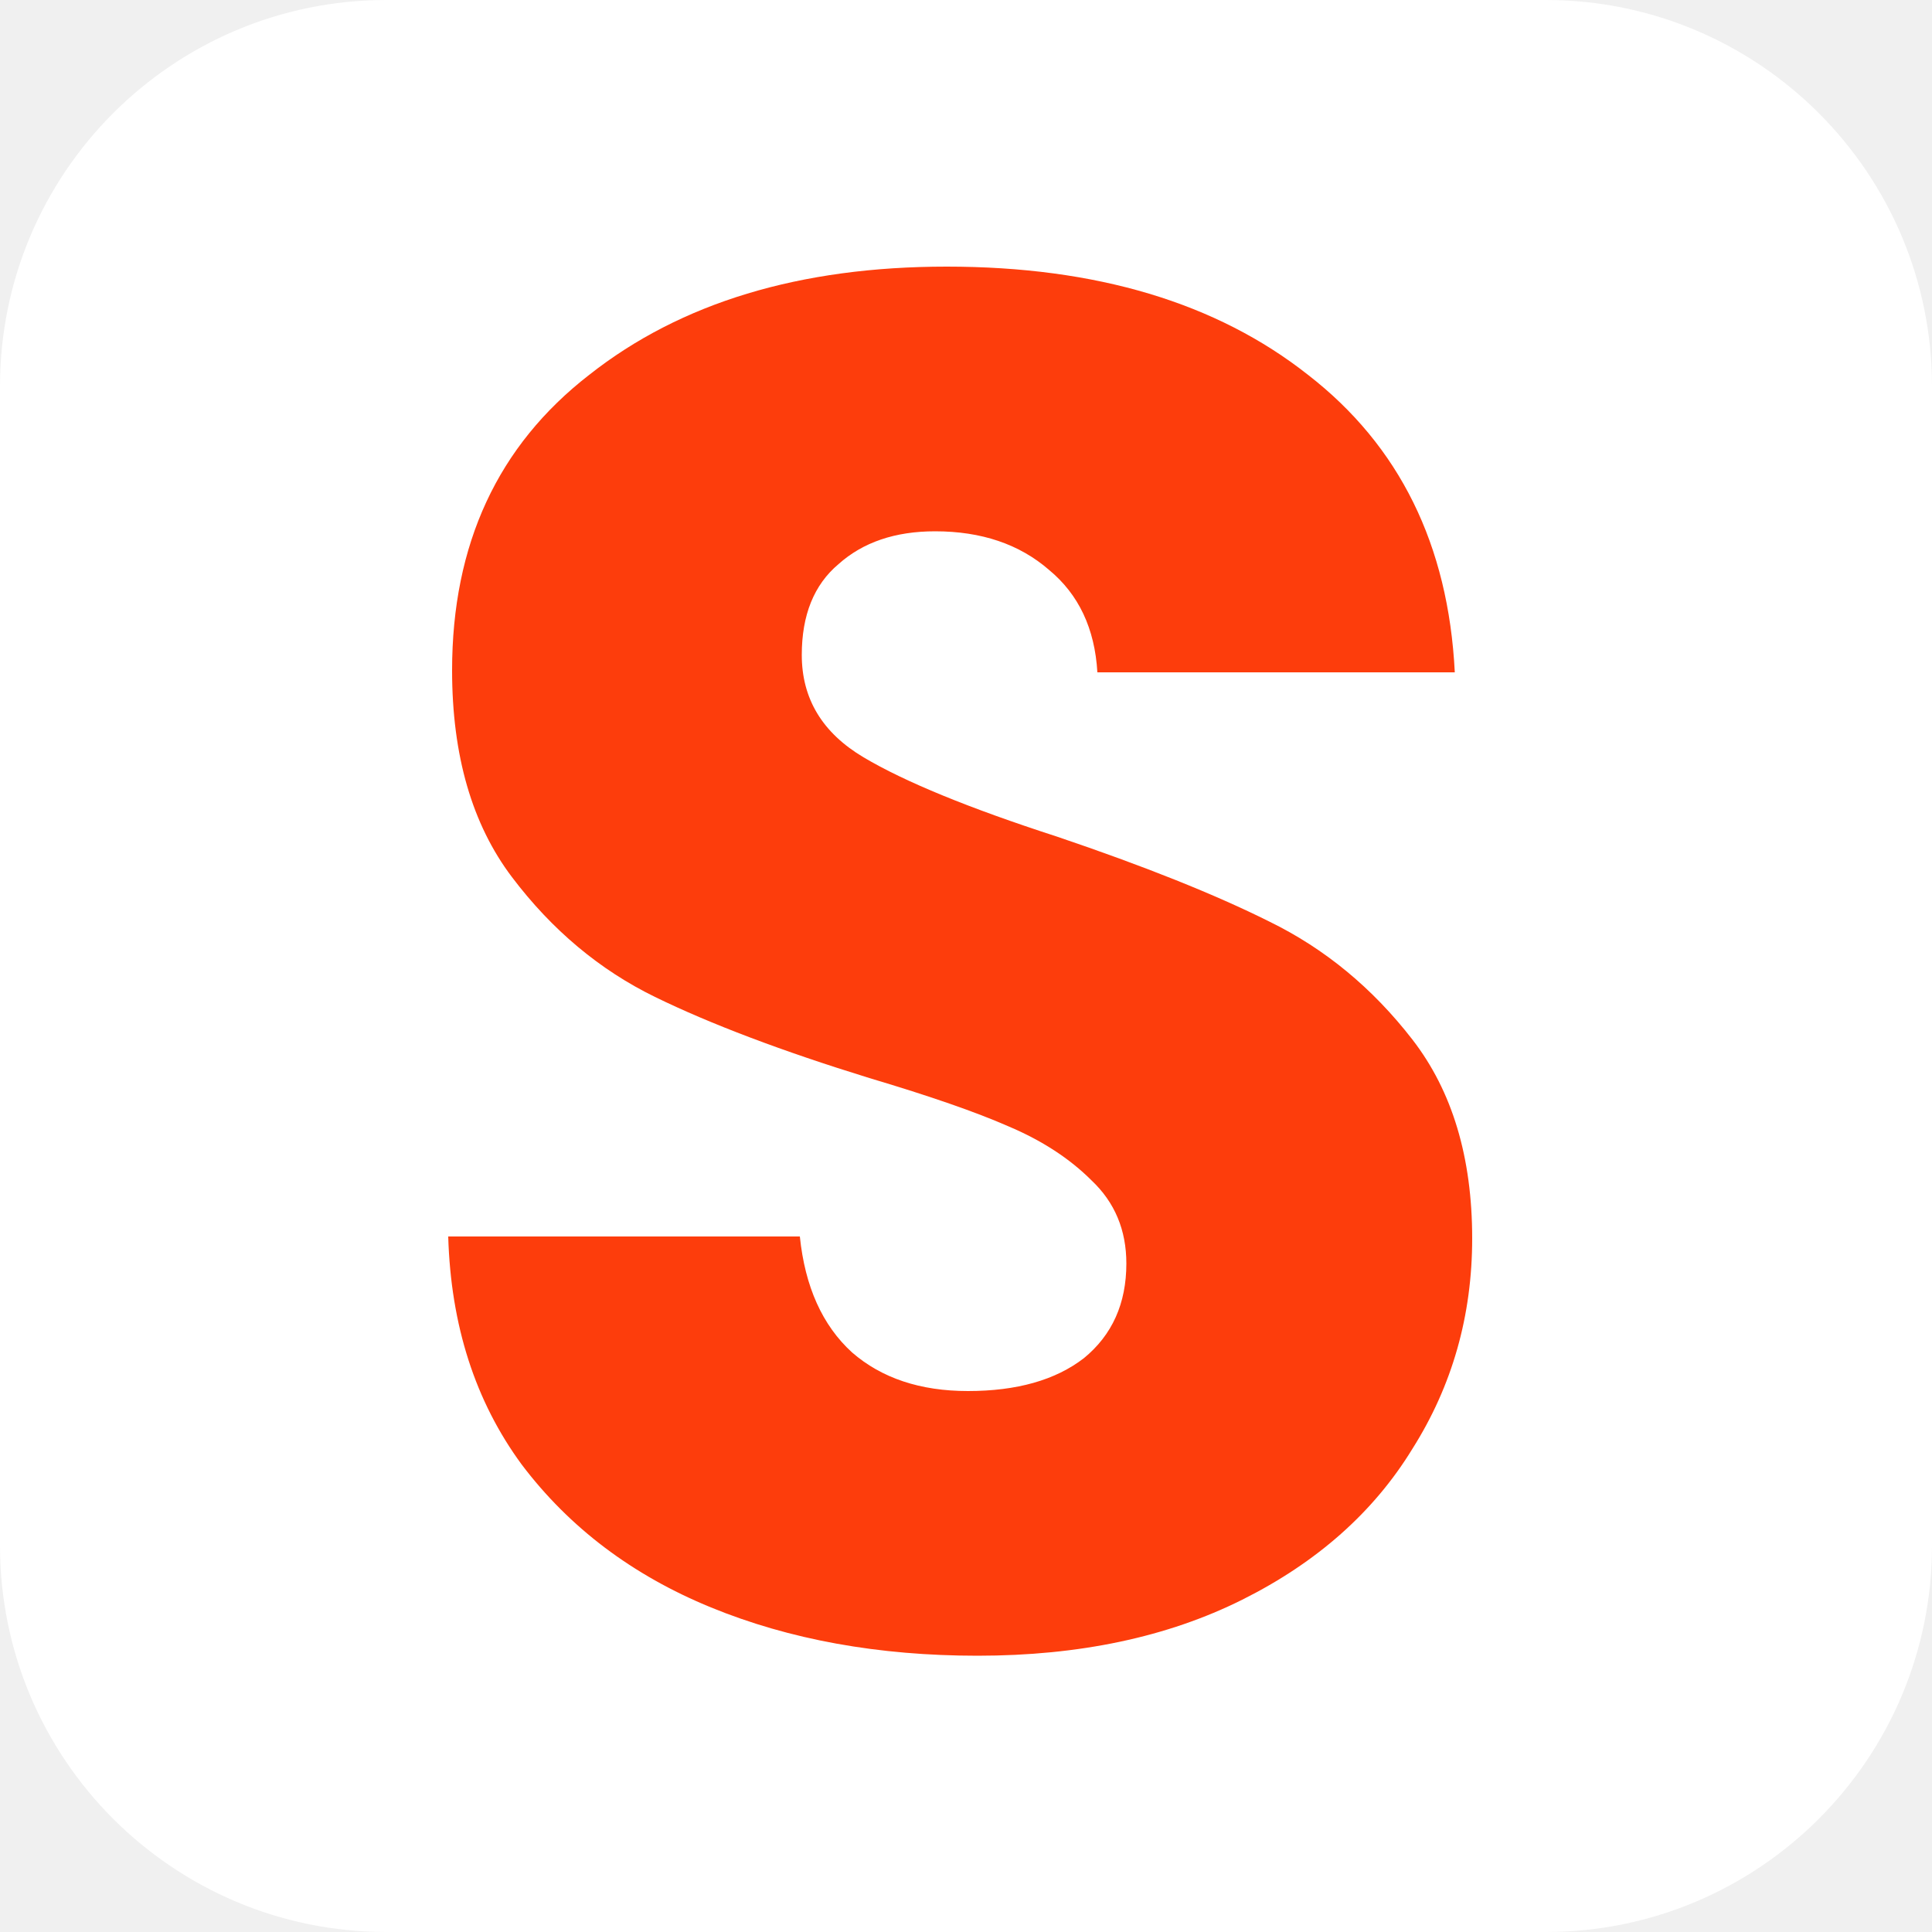
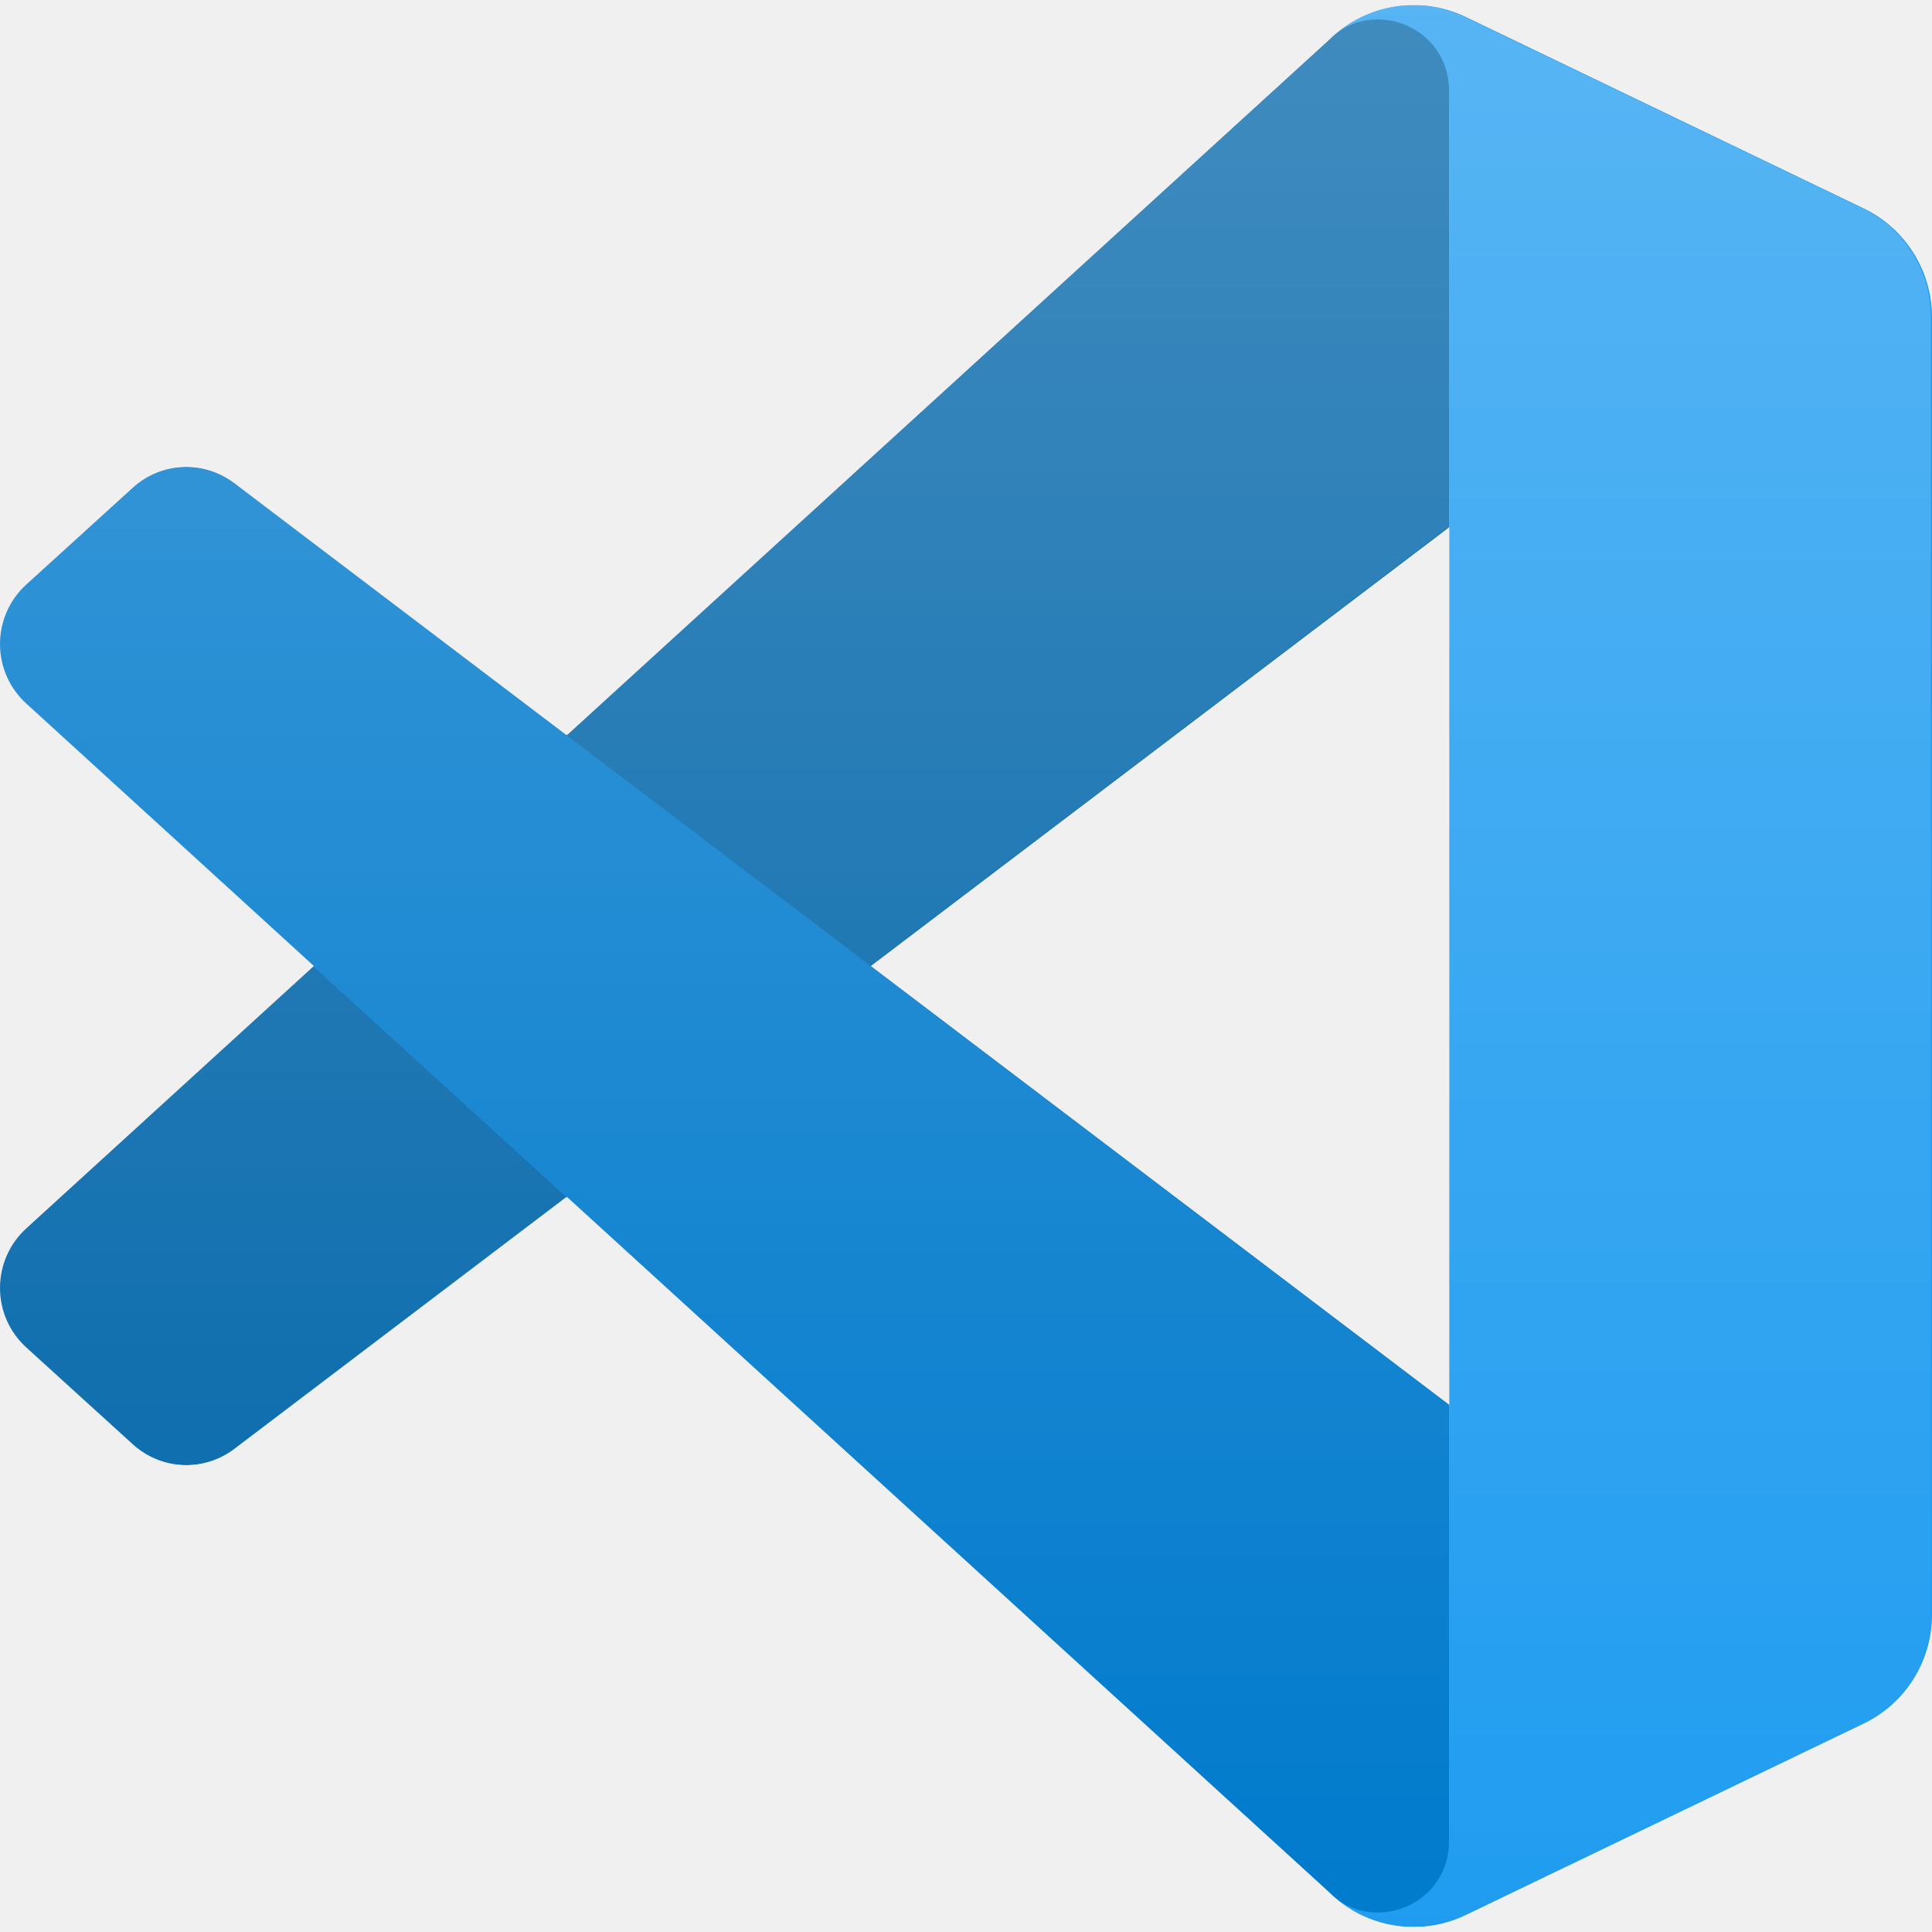
- <svg xmlns="http://www.w3.org/2000/svg" width="100" height="100" viewBox="0 0 100 100" fill="none">
-   <rect width="100" height="100" rx="20" fill="white" />
-   <path d="M50.6 85.7C45.467 85.7 40.867 84.867 36.8 83.2C32.733 81.533 29.467 79.067 27 75.8C24.6 72.533 23.333 68.6 23.2 64H41.4C41.667 66.6 42.567 68.6 44.1 70C45.633 71.333 47.633 72 50.1 72C52.633 72 54.633 71.433 56.1 70.3C57.567 69.1 58.3 67.467 58.3 65.4C58.3 63.667 57.7 62.233 56.5 61.1C55.367 59.967 53.933 59.033 52.2 58.3C50.533 57.567 48.133 56.733 45 55.8C40.467 54.4 36.767 53 33.9 51.6C31.033 50.2 28.567 48.133 26.5 45.4C24.433 42.667 23.4 39.1 23.4 34.7C23.4 28.167 25.767 23.067 30.5 19.4C35.233 15.667 41.4 13.8 49 13.8C56.733 13.8 62.967 15.667 67.7 19.4C72.433 23.067 74.967 28.2 75.3 34.8H56.8C56.667 32.533 55.833 30.767 54.3 29.5C52.767 28.167 50.8 27.5 48.4 27.5C46.333 27.5 44.667 28.067 43.4 29.2C42.133 30.267 41.5 31.833 41.5 33.9C41.5 36.167 42.567 37.933 44.7 39.2C46.833 40.467 50.167 41.833 54.7 43.3C59.233 44.833 62.9 46.3 65.7 47.7C68.567 49.1 71.033 51.133 73.1 53.8C75.167 56.467 76.2 59.9 76.2 64.1C76.2 68.1 75.167 71.733 73.1 75C71.1 78.267 68.167 80.867 64.3 82.8C60.433 84.733 55.867 85.7 50.6 85.7Z" fill="#FD3D0C" />
+ <svg xmlns="http://www.w3.org/2000/svg" version="1.1" id="Layer_1" x="0px" y="0px" viewBox="0 0 256 256" style="enable-background:new 0 0 256 256" xml:space="preserve">
+   <style type="text/css">.st0{fill-rule:evenodd;clip-rule:evenodd;fill:#FFFFFF;filter:url(#Adobe_OpacityMaskFilter);} .st1{mask:url(#mask0_1_);} .st2{fill:#0065A9;} .st3{fill:#007ACC;} .st4{fill:#1F9CF0;} .st5{opacity:0.25;} .st6{fill-rule:evenodd;clip-rule:evenodd;fill:url(#SVGID_1_);}</style>
+   <defs>
+     <filter id="Adobe_OpacityMaskFilter" filterUnits="userSpaceOnUse" x="-0.16" y="0.66" width="256.16" height="254.68">
+       <feColorMatrix type="matrix" values="1 0 0 0 0 0 1 0 0 0 0 0 1 0 0 0 0 0 1 0" />
+     </filter>
+   </defs>
+   <mask maskUnits="userSpaceOnUse" x="-0.16" y="0.66" width="256.16" height="254.68" id="mask0_1_">
+     <path class="st0" d="M181.53,254.25c4.03,1.57,8.63,1.47,12.7-0.49l52.71-25.36c5.54-2.66,9.06-8.27,9.06-14.42V42.02 c0-6.15-3.52-11.75-9.06-14.42L194.23,2.24c-5.34-2.57-11.59-1.94-16.28,1.47c-0.67,0.49-1.31,1.03-1.91,1.63L75.15,97.39 L31.2,64.02c-4.09-3.11-9.81-2.85-13.61,0.61L3.49,77.45c-4.65,4.23-4.65,11.54-0.01,15.77L41.59,128L3.48,162.77 c-4.64,4.24-4.64,11.55,0.01,15.78l14.1,12.82c3.8,3.46,9.52,3.71,13.61,0.61l43.95-33.36l100.9,92.05 C177.65,252.26,179.52,253.47,181.53,254.25z M192.04,69.89L115.48,128l76.56,58.12V69.89z" />
+   </mask>
+   <g class="st1">
+     <path class="st2" d="M246.94,27.64l-52.75-25.4c-6.1-2.94-13.4-1.7-18.19,3.09L3.32,162.77c-4.64,4.24-4.64,11.55,0.01,15.78 l14.1,12.82c3.8,3.46,9.53,3.71,13.62,0.61L239,34.23c6.98-5.29,17-0.32,17,8.44v-0.61C256,35.91,252.48,30.3,246.94,27.64z" />
+     <g>
+       <path class="st3" d="M246.94,228.36l-52.75,25.4c-6.1,2.94-13.4,1.7-18.19-3.09L3.32,93.23c-4.64-4.23-4.64-11.55,0.01-15.77 l14.1-12.82c3.8-3.46,9.53-3.71,13.62-0.61L239,221.77c6.98,5.29,17,0.32,17-8.44v0.61C256,220.09,252.48,225.7,246.94,228.36z" />
+     </g>
+     <g>
+       <path class="st4" d="M194.2,253.76c-6.11,2.94-13.4,1.7-18.2-3.1c5.9,5.9,16,1.72,16-6.63V11.96c0-8.35-10.1-12.53-16-6.63 c4.79-4.79,12.09-6.03,18.2-3.1l52.74,25.36c5.54,2.67,9.07,8.27,9.07,14.42v171.97c0,6.15-3.52,11.75-9.07,14.42L194.2,253.76z" />
+     </g>
+     <g class="st5">
+       <linearGradient id="SVGID_1_" gradientUnits="userSpaceOnUse" x1="127.844" y1="257.34" x2="127.844" y2="2.66" gradientTransform="matrix(1 0 0 -1 0 258)">
+         <stop offset="0" style="stop-color:#FFFFFF" />
+         <stop offset="1" style="stop-color:#FFFFFF;stop-opacity:0" />
+       </linearGradient>
+       <path class="st6" d="M181.38,254.25c4.03,1.57,8.63,1.47,12.7-0.49l52.71-25.36c5.54-2.66,9.06-8.27,9.06-14.42V42.02 c0-6.15-3.52-11.75-9.06-14.42L194.08,2.24c-5.34-2.57-11.59-1.94-16.28,1.47c-0.67,0.49-1.31,1.03-1.91,1.63L74.99,97.39 L31.04,64.02c-4.09-3.11-9.81-2.85-13.61,0.61L3.33,77.45c-4.65,4.23-4.65,11.54-0.01,15.78L41.44,128L3.32,162.77 c-4.64,4.24-4.64,11.55,0.01,15.78l14.1,12.82c3.8,3.46,9.52,3.71,13.61,0.61l43.95-33.36l100.9,92.05 C177.49,252.26,179.36,253.47,181.38,254.25z M191.88,69.89L115.32,128l76.56,58.12V69.89z" />
+     </g>
+   </g>
</svg>
